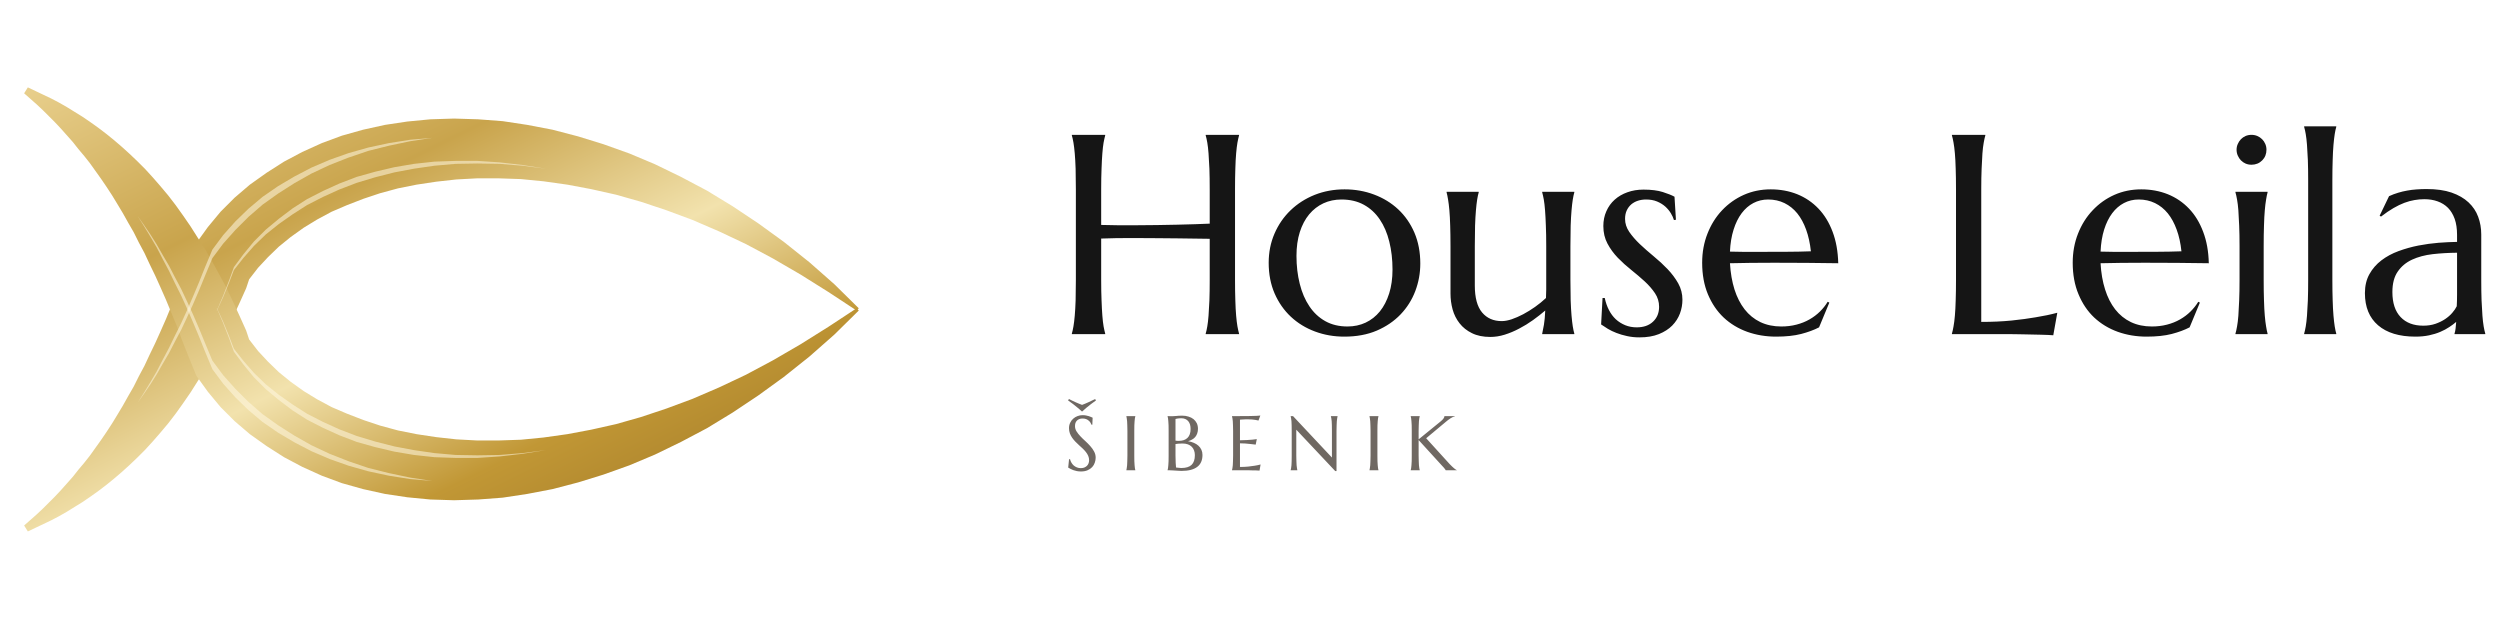
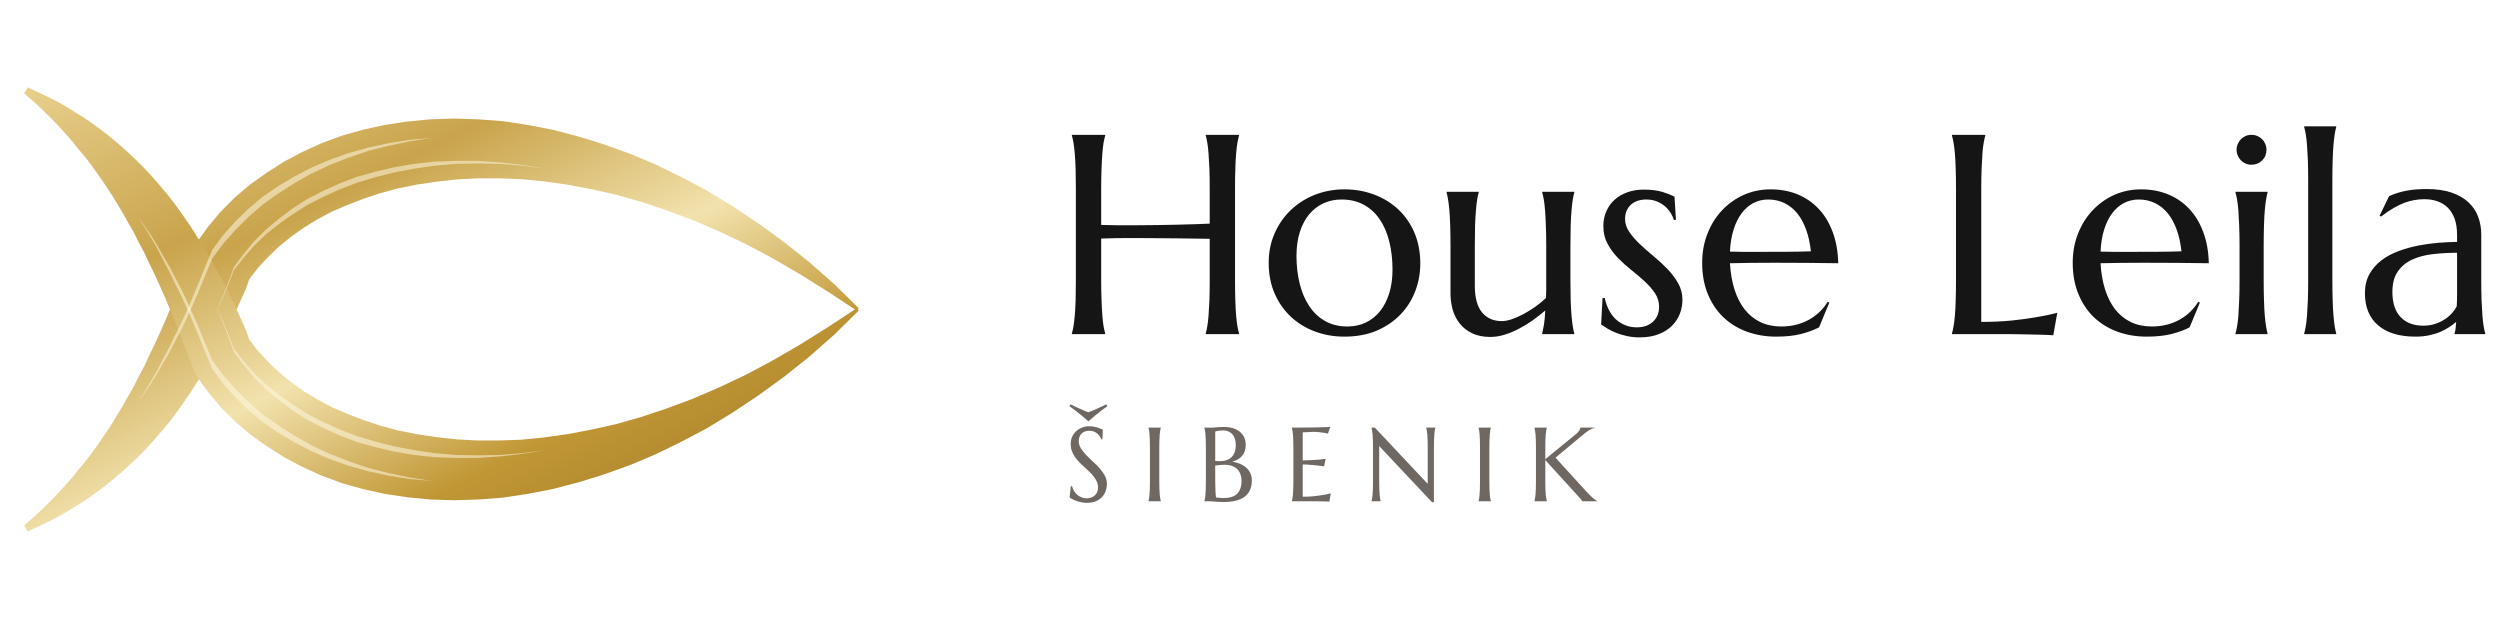
<svg xmlns="http://www.w3.org/2000/svg" viewBox="0 0 404 100" role="img" aria-label="House Leila, Šibenik">
  <defs>
    <linearGradient id="g" x1="0" y1="0" x2="1" y2="1">
      <stop offset="0" stop-color="#e8cf8c" />
      <stop offset=".28" stop-color="#c9a44c" />
      <stop offset=".52" stop-color="#f2e2ad" />
      <stop offset=".74" stop-color="#c19735" />
      <stop offset="1" stop-color="#9c7526" />
    </linearGradient>
  </defs>
  <g transform="translate(0 5.0) scale(0.6)">
    <g fill="url(#g)">
      <path d="M7.5,134.8 9.6,133.8 11.7,132.8 13.8,131.8 15.9,130.7 18.0,129.5 20.1,128.2 22.2,126.9 24.4,125.4 26.5,123.9 28.6,122.3 30.7,120.6 32.8,118.8 34.9,116.9 37.0,114.9 39.1,112.8 41.2,110.5 43.2,108.2 45.3,105.7 47.3,103.1 49.3,100.3 51.3,97.4 53.2,94.4 55.2,91.3 57.1,88.0 59.0,84.5 60.9,81.0 62.7,77.2 64.5,73.3 66.3,69.3 67.1,66.9 69.5,63.8 72.2,60.9 75.1,58.1 78.3,55.5 81.8,53.0 85.4,50.8 89.3,48.7 93.5,46.9 97.9,45.2 102.4,43.7 107.2,42.4 112.2,41.4 117.5,40.6 122.9,40.0 128.5,39.7 134.3,39.7 140.3,39.9 146.4,40.5 152.8,41.4 159.2,42.6 165.9,44.1 172.6,46.0 179.5,48.3 186.5,50.9 193.7,54.0 200.9,57.4 208.2,61.3 215.6,65.6 223.1,70.3 230.7,75.3 L231.3,74.7 224.7,68.2 218.0,62.3 211.1,56.8 204.2,51.8 197.3,47.2 190.4,43.0 183.4,39.3 176.4,35.9 169.5,33.0 162.5,30.5 155.7,28.4 148.8,26.6 142.0,25.3 135.4,24.3 128.8,23.8 122.3,23.6 115.9,23.8 109.7,24.4 103.7,25.3 97.8,26.6 92.1,28.2 86.7,30.2 81.4,32.6 76.5,35.2 71.8,38.2 67.3,41.4 63.2,44.9 59.4,48.7 56.0,52.8 52.9,57.1 50.5,63.0 49.0,66.8 47.6,70.6 46.1,74.2 44.7,77.6 43.2,81.0 41.8,84.1 40.3,87.2 38.9,90.2 37.4,93.0 36.0,95.8 34.5,98.4 33.1,100.9 31.6,103.4 30.2,105.7 28.7,108.0 27.2,110.2 25.7,112.3 24.2,114.4 22.7,116.3 21.1,118.2 19.6,120.1 18.0,121.9 16.4,123.7 14.8,125.4 13.2,127.0 11.6,128.6 9.9,130.2 8.2,131.7 6.5,133.2 Z" />
      <path d="M6.5,16.8 8.2,18.3 9.9,19.8 11.6,21.4 13.2,23.0 14.8,24.6 16.4,26.3 18.0,28.1 19.6,29.9 21.1,31.8 22.7,33.7 24.2,35.6 25.7,37.7 27.2,39.8 28.7,42.0 30.2,44.3 31.6,46.6 33.1,49.1 34.5,51.6 36.0,54.2 37.4,57.0 38.9,59.8 40.3,62.8 41.8,65.9 43.2,69.0 44.7,72.4 46.1,75.8 47.6,79.4 49.0,83.2 50.5,87.0 52.9,92.9 56.0,97.2 59.4,101.3 63.2,105.1 67.3,108.6 71.8,111.8 76.5,114.8 81.4,117.4 86.7,119.8 92.1,121.8 97.8,123.4 103.7,124.7 109.7,125.6 115.9,126.2 122.3,126.4 128.8,126.2 135.4,125.7 142.0,124.7 148.8,123.4 155.7,121.6 162.5,119.5 169.5,117.0 176.4,114.1 183.4,110.7 190.4,107.0 197.3,102.8 204.2,98.2 211.1,93.2 218.0,87.7 224.7,81.8 231.3,75.3 L230.7,74.7 223.1,79.7 215.6,84.4 208.2,88.7 200.9,92.6 193.7,96.0 186.5,99.1 179.5,101.7 172.6,104.0 165.9,105.9 159.2,107.4 152.8,108.6 146.4,109.5 140.3,110.1 134.3,110.3 128.5,110.3 122.9,110.0 117.5,109.4 112.2,108.6 107.2,107.6 102.4,106.3 97.9,104.8 93.5,103.1 89.3,101.3 85.4,99.2 81.8,97.0 78.3,94.5 75.1,91.9 72.2,89.1 69.5,86.2 67.1,83.1 66.3,80.7 64.5,76.7 62.7,72.8 60.9,69.0 59.0,65.5 57.1,62.0 55.2,58.7 53.2,55.6 51.3,52.6 49.3,49.7 47.3,46.9 45.3,44.3 43.2,41.8 41.2,39.5 39.1,37.2 37.0,35.1 34.9,33.1 32.8,31.2 30.7,29.4 28.6,27.7 26.5,26.1 24.4,24.6 22.2,23.1 20.1,21.8 18.0,20.5 15.9,19.3 13.8,18.2 11.7,17.2 9.6,16.2 7.5,15.2 Z" />
    </g>
    <g>
      <path d="M37.1,100.1 38.8,97.4 40.5,94.6 42.2,91.7 43.8,88.6 45.5,85.4 47.1,82.1 48.8,78.7 50.4,75.2 52.0,71.5 53.6,67.7 55.2,63.7 57.2,58.9 60.1,55.0 63.4,51.3 66.9,47.9 70.7,44.7 74.9,41.8 79.3,39.2 83.9,36.8 88.8,34.7 93.9,32.9 99.2,31.4 104.8,30.2 110.5,29.3 116.4,28.8 L116.4,28.8 110.5,29.7 104.8,30.9 99.2,32.3 93.9,34.1 88.8,36.1 83.9,38.4 79.3,41.0 74.9,43.8 70.7,46.8 66.9,50.1 63.4,53.6 60.1,57.3 57.2,61.2 55.2,66.0 53.6,69.9 52.0,73.6 50.4,77.1 48.8,80.5 47.1,83.7 45.5,86.8 43.8,89.7 42.2,92.5 40.5,95.2 38.8,97.7 37.1,100.1 Z" fill="#fff8e2" opacity=".55" />
      <path d="M58.4,75.3 60.1,71.3 61.7,67.2 63.0,63.6 65.6,60.1 68.4,56.7 71.6,53.5 75.1,50.6 78.8,47.8 82.7,45.3 87.0,43.1 91.4,41.1 96.1,39.3 101.1,37.9 106.2,36.7 111.5,35.8 117.0,35.2 122.7,35.0 128.6,35.0 134.6,35.4 140.7,36.1 147.0,37.1 L147.0,37.1 140.7,36.3 134.6,35.8 128.6,35.7 122.7,35.8 117.0,36.3 111.5,37.1 106.2,38.1 101.1,39.4 96.1,40.9 91.4,42.7 87.0,44.7 82.7,46.9 78.8,49.4 75.1,52.0 71.6,54.8 68.4,57.9 65.6,61.1 63.0,64.4 61.7,67.8 60.1,71.7 58.4,75.4 Z" fill="#fff8e2" opacity=".55" />
      <path d="M37.1,49.9 38.8,52.3 40.5,54.8 42.2,57.5 43.8,60.3 45.5,63.2 47.1,66.3 48.8,69.5 50.4,72.9 52.0,76.4 53.6,80.1 55.2,84.0 57.2,88.8 60.1,92.7 63.4,96.4 66.9,99.9 70.7,103.2 74.9,106.2 79.3,109.0 83.9,111.6 88.8,113.9 93.9,115.9 99.2,117.7 104.8,119.1 110.5,120.3 116.4,121.2 L116.4,121.2 110.5,120.7 104.8,119.8 99.2,118.6 93.9,117.1 88.8,115.3 83.9,113.2 79.3,110.8 74.9,108.2 70.7,105.3 66.9,102.1 63.4,98.7 60.1,95.0 57.2,91.1 55.2,86.3 53.6,82.3 52.0,78.5 50.4,74.8 48.8,71.3 47.1,67.9 45.5,64.6 43.8,61.4 42.2,58.3 40.5,55.4 38.8,52.6 37.1,49.9 Z" fill="#fff8e2" opacity=".55" />
      <path d="M58.4,74.6 60.1,78.3 61.7,82.2 63.0,85.6 65.6,88.9 68.4,92.1 71.6,95.2 75.1,98.0 78.8,100.6 82.7,103.1 87.0,105.3 91.4,107.3 96.1,109.1 101.1,110.6 106.2,111.9 111.5,112.9 117.0,113.7 122.7,114.2 128.6,114.3 134.6,114.2 140.7,113.7 147.0,112.9 L147.0,112.9 140.7,113.9 134.6,114.6 128.6,115.0 122.7,115.0 117.0,114.8 111.5,114.2 106.2,113.3 101.1,112.1 96.1,110.7 91.4,108.9 87.0,106.9 82.7,104.7 78.8,102.2 75.1,99.4 71.6,96.5 68.4,93.3 65.6,89.9 63.0,86.4 61.7,82.8 60.1,78.7 58.4,74.7 Z" fill="#fff8e2" opacity=".55" />
    </g>
  </g>
  <g transform="translate(170.0 54)">
    <path d="M25.49 -15.41Q24.59 -15.43 23.25 -15.44Q21.9 -15.45 20.32 -15.48Q18.73 -15.5 17.01 -15.51Q15.3 -15.52 13.66 -15.53Q12.02 -15.54 10.53 -15.52Q9.05 -15.5 7.95 -15.45V-8.78Q7.95 -6.87 8.01 -5.45Q8.06 -4.02 8.14 -2.99Q8.22 -1.95 8.34 -1.26Q8.47 -0.56 8.6 -0.09V0H3.21V-0.09Q3.35 -0.56 3.47 -1.26Q3.59 -1.95 3.68 -2.99Q3.77 -4.02 3.82 -5.45Q3.86 -6.87 3.86 -8.78V-23.4Q3.86 -25.31 3.82 -26.74Q3.77 -28.17 3.68 -29.21Q3.59 -30.25 3.47 -30.95Q3.35 -31.65 3.21 -32.12V-32.21H8.6V-32.12Q8.47 -31.65 8.34 -30.95Q8.22 -30.25 8.14 -29.21Q8.06 -28.17 8.01 -26.74Q7.95 -25.31 7.95 -23.4V-17.65Q9.12 -17.61 10.6 -17.6Q12.08 -17.59 13.7 -17.6Q15.32 -17.61 16.99 -17.63Q18.67 -17.65 20.23 -17.69Q21.79 -17.72 23.15 -17.77Q24.5 -17.81 25.49 -17.86V-23.4Q25.49 -25.31 25.44 -26.74Q25.38 -28.17 25.3 -29.21Q25.22 -30.25 25.1 -30.95Q24.98 -31.65 24.84 -32.12V-32.21H30.23V-32.12Q30.1 -31.65 29.97 -30.95Q29.85 -30.25 29.76 -29.21Q29.67 -28.17 29.63 -26.74Q29.58 -25.31 29.58 -23.4V-8.78Q29.58 -6.87 29.63 -5.45Q29.67 -4.02 29.76 -2.99Q29.85 -1.95 29.97 -1.26Q30.1 -0.56 30.23 -0.09V0H24.84V-0.09Q24.98 -0.56 25.1 -1.26Q25.22 -1.95 25.3 -2.99Q25.38 -4.02 25.44 -5.45Q25.49 -6.87 25.49 -8.78ZM35.02 -11.54Q35.02 -14.08 35.96 -16.25Q36.9 -18.42 38.55 -20.01Q40.21 -21.61 42.45 -22.51Q44.7 -23.4 47.28 -23.4Q49.82 -23.4 52.05 -22.56Q54.29 -21.72 55.95 -20.17Q57.61 -18.62 58.57 -16.4Q59.52 -14.17 59.52 -11.41Q59.52 -9.1 58.71 -6.96Q57.9 -4.83 56.33 -3.19Q54.76 -1.55 52.48 -0.57Q50.2 0.4 47.24 0.4Q44.72 0.4 42.5 -0.43Q40.27 -1.26 38.61 -2.81Q36.95 -4.36 35.98 -6.57Q35.02 -8.78 35.02 -11.54ZM47.75 -1.24Q49.35 -1.24 50.68 -1.86Q52.02 -2.49 52.99 -3.68Q53.95 -4.87 54.49 -6.58Q55.03 -8.29 55.03 -10.44Q55.03 -12.87 54.51 -14.95Q54 -17.03 52.97 -18.54Q51.95 -20.06 50.4 -20.91Q48.85 -21.76 46.79 -21.76Q45.19 -21.76 43.87 -21.15Q42.54 -20.53 41.56 -19.36Q40.59 -18.19 40.05 -16.5Q39.51 -14.8 39.51 -12.65Q39.51 -10.22 40.04 -8.13Q40.56 -6.04 41.6 -4.5Q42.63 -2.96 44.17 -2.1Q45.71 -1.24 47.75 -1.24ZM68.33 -7.86Q68.33 -4.9 69.51 -3.5Q70.68 -2.11 72.68 -2.11Q73.4 -2.11 74.3 -2.41Q75.2 -2.72 76.15 -3.22Q77.11 -3.73 78.06 -4.4Q79.02 -5.08 79.83 -5.84Q79.87 -6.49 79.87 -7.22Q79.87 -7.95 79.87 -8.78V-14.22Q79.87 -16.13 79.81 -17.55Q79.76 -18.98 79.68 -20.01Q79.6 -21.05 79.48 -21.74Q79.35 -22.44 79.22 -22.91V-23H84.41V-22.91Q84.27 -22.44 84.16 -21.74Q84.05 -21.05 83.96 -20.01Q83.87 -18.98 83.82 -17.55Q83.78 -16.13 83.78 -14.22V-8.78Q83.78 -6.87 83.82 -5.45Q83.87 -4.02 83.96 -2.99Q84.05 -1.95 84.16 -1.26Q84.27 -0.56 84.41 -0.09V0H79.22V-0.09Q79.35 -0.65 79.5 -1.53Q79.65 -2.4 79.71 -3.82Q78.79 -3.03 77.73 -2.27Q76.66 -1.5 75.5 -0.9Q74.35 -0.29 73.17 0.08Q71.99 0.45 70.84 0.45Q69.09 0.45 67.87 -0.16Q66.64 -0.76 65.87 -1.75Q65.09 -2.74 64.74 -4Q64.4 -5.26 64.4 -6.58V-14.22Q64.4 -16.13 64.35 -17.55Q64.31 -18.98 64.22 -20.01Q64.13 -21.05 64.01 -21.74Q63.9 -22.44 63.77 -22.91V-23H68.96V-22.91Q68.82 -22.44 68.71 -21.74Q68.6 -21.05 68.51 -20.01Q68.42 -18.98 68.37 -17.55Q68.33 -16.13 68.33 -14.22ZM100.83 -18.49 100.51 -18.44Q100.36 -18.96 100.01 -19.54Q99.66 -20.12 99.11 -20.62Q98.56 -21.11 97.78 -21.44Q97.01 -21.76 96 -21.76Q95.3 -21.76 94.68 -21.56Q94.07 -21.36 93.61 -20.97Q93.15 -20.57 92.88 -19.99Q92.61 -19.41 92.61 -18.62Q92.61 -17.52 93.29 -16.52Q93.98 -15.52 95.01 -14.54Q96.04 -13.57 97.24 -12.58Q98.45 -11.59 99.48 -10.51Q100.51 -9.43 101.2 -8.21Q101.88 -6.99 101.88 -5.57Q101.88 -4.42 101.48 -3.34Q101.07 -2.25 100.23 -1.39Q99.39 -0.54 98.08 -0.01Q96.76 0.52 94.94 0.52Q93.86 0.52 92.93 0.31Q92 0.11 91.23 -0.19Q90.45 -0.49 89.83 -0.86Q89.21 -1.24 88.74 -1.57L88.97 -5.84H89.33Q89.55 -4.78 90 -3.91Q90.45 -3.03 91.11 -2.41Q91.78 -1.8 92.63 -1.45Q93.48 -1.1 94.49 -1.1Q96.16 -1.1 97.13 -2.02Q98.11 -2.94 98.11 -4.42Q98.11 -5.62 97.45 -6.61Q96.78 -7.61 95.77 -8.54Q94.76 -9.46 93.61 -10.38Q92.45 -11.3 91.44 -12.34Q90.43 -13.39 89.77 -14.63Q89.1 -15.88 89.1 -17.47Q89.1 -18.78 89.59 -19.87Q90.07 -20.96 90.93 -21.73Q91.8 -22.51 92.99 -22.93Q94.18 -23.36 95.59 -23.36Q97.46 -23.36 98.7 -22.97Q99.95 -22.57 100.6 -22.21ZM117.02 0.4Q114.53 0.4 112.35 -0.38Q110.17 -1.17 108.55 -2.68Q106.94 -4.2 106 -6.44Q105.07 -8.67 105.07 -11.54Q105.07 -14.08 105.93 -16.25Q106.78 -18.42 108.28 -20.01Q109.79 -21.61 111.8 -22.51Q113.81 -23.4 116.15 -23.4Q118.46 -23.4 120.44 -22.61Q122.41 -21.81 123.86 -20.29Q125.31 -18.78 126.15 -16.54Q126.99 -14.31 127.06 -11.46Q124.52 -11.5 121.99 -11.52Q119.45 -11.54 116.71 -11.54Q114.75 -11.54 112.9 -11.52Q111.05 -11.5 109.56 -11.46Q109.7 -9.12 110.29 -7.23Q110.89 -5.35 111.93 -4.01Q112.98 -2.67 114.47 -1.95Q115.97 -1.24 117.85 -1.24Q119.16 -1.24 120.31 -1.54Q121.47 -1.84 122.41 -2.38Q123.36 -2.92 124.1 -3.65Q124.84 -4.38 125.35 -5.23L125.62 -5.1L123.96 -1.1Q122.75 -0.47 121.06 -0.03Q119.38 0.4 117.02 0.4ZM114.03 -13.3Q116.28 -13.3 118.54 -13.31Q120.79 -13.32 122.64 -13.39Q122.43 -15.34 121.87 -16.89Q121.31 -18.44 120.44 -19.52Q119.56 -20.6 118.37 -21.18Q117.18 -21.76 115.74 -21.76Q114.44 -21.76 113.35 -21.19Q112.26 -20.62 111.45 -19.54Q110.64 -18.46 110.15 -16.9Q109.65 -15.34 109.56 -13.34Q110.58 -13.3 111.7 -13.3Q112.82 -13.3 114.03 -13.3ZM150.17 -1.98Q152.82 -1.98 155.05 -2.2Q157.27 -2.43 158.93 -2.72Q160.87 -3.03 162.46 -3.46L161.81 0.18Q161.54 0.16 161 0.13Q160.46 0.11 159.8 0.09Q159.14 0.07 158.41 0.06Q157.68 0.04 157.02 0.03Q156.37 0.02 155.87 0.01Q155.36 0 155.14 0H145.43V-0.09Q145.57 -0.56 145.69 -1.26Q145.82 -1.95 145.91 -2.99Q146 -4.02 146.04 -5.45Q146.09 -6.87 146.09 -8.78V-23.4Q146.09 -25.31 146.04 -26.74Q146 -28.17 145.91 -29.21Q145.82 -30.25 145.69 -30.95Q145.57 -31.65 145.43 -32.12V-32.21H150.83V-32.12Q150.69 -31.65 150.57 -30.95Q150.44 -30.25 150.36 -29.21Q150.29 -28.17 150.23 -26.74Q150.17 -25.31 150.17 -23.4ZM176.9 0.4Q174.41 0.4 172.23 -0.38Q170.05 -1.17 168.43 -2.68Q166.82 -4.2 165.89 -6.44Q164.95 -8.67 164.95 -11.54Q164.95 -14.08 165.81 -16.25Q166.66 -18.42 168.17 -20.01Q169.67 -21.61 171.68 -22.51Q173.69 -23.4 176.03 -23.4Q178.34 -23.4 180.32 -22.61Q182.29 -21.81 183.74 -20.29Q185.19 -18.78 186.03 -16.54Q186.88 -14.31 186.94 -11.46Q184.4 -11.5 181.87 -11.52Q179.33 -11.54 176.59 -11.54Q174.63 -11.54 172.78 -11.52Q170.93 -11.5 169.45 -11.46Q169.58 -9.12 170.18 -7.23Q170.77 -5.35 171.81 -4.01Q172.86 -2.67 174.35 -1.95Q175.85 -1.24 177.73 -1.24Q179.04 -1.24 180.19 -1.54Q181.35 -1.84 182.29 -2.38Q183.24 -2.92 183.98 -3.65Q184.72 -4.38 185.24 -5.23L185.5 -5.1L183.84 -1.1Q182.63 -0.47 180.95 -0.03Q179.26 0.4 176.9 0.4ZM173.92 -13.3Q176.16 -13.3 178.42 -13.31Q180.68 -13.32 182.52 -13.39Q182.32 -15.34 181.75 -16.89Q181.19 -18.44 180.32 -19.52Q179.44 -20.6 178.25 -21.18Q177.06 -21.76 175.62 -21.76Q174.32 -21.76 173.23 -21.19Q172.14 -20.62 171.33 -19.54Q170.52 -18.46 170.03 -16.9Q169.54 -15.34 169.45 -13.34Q170.46 -13.3 171.58 -13.3Q172.7 -13.3 173.92 -13.3ZM191.91 -14.22Q191.91 -16.13 191.85 -17.55Q191.79 -18.98 191.72 -20.01Q191.64 -21.05 191.51 -21.74Q191.39 -22.44 191.25 -22.91V-23H196.44V-22.91Q196.31 -22.44 196.2 -21.74Q196.08 -21.05 195.99 -20.01Q195.9 -18.98 195.86 -17.55Q195.81 -16.13 195.81 -14.22V-8.78Q195.81 -6.87 195.86 -5.45Q195.9 -4.02 195.99 -2.99Q196.08 -1.95 196.2 -1.26Q196.31 -0.56 196.44 -0.09V0H191.25V-0.09Q191.39 -0.56 191.51 -1.26Q191.64 -1.95 191.72 -2.99Q191.79 -4.02 191.85 -5.45Q191.91 -6.87 191.91 -8.78ZM191.43 -29.81Q191.43 -30.3 191.63 -30.74Q191.82 -31.18 192.13 -31.5Q192.45 -31.83 192.88 -32.02Q193.32 -32.21 193.84 -32.21Q194.35 -32.21 194.79 -32.02Q195.23 -31.83 195.56 -31.5Q195.88 -31.18 196.07 -30.74Q196.26 -30.3 196.26 -29.81Q196.26 -28.77 195.57 -28.08Q194.87 -27.38 193.84 -27.38Q193.32 -27.38 192.88 -27.57Q192.45 -27.76 192.13 -28.09Q191.82 -28.41 191.63 -28.85Q191.43 -29.29 191.43 -29.81ZM203 -24.8Q203 -26.71 202.95 -28.13Q202.89 -29.56 202.81 -30.59Q202.73 -31.62 202.61 -32.32Q202.49 -33.02 202.35 -33.49V-33.58H207.54V-33.49Q207.4 -33.02 207.29 -32.32Q207.18 -31.62 207.09 -30.59Q207 -29.56 206.96 -28.13Q206.91 -26.71 206.91 -24.8V-8.78Q206.91 -6.87 206.96 -5.45Q207 -4.02 207.09 -2.99Q207.18 -1.95 207.29 -1.26Q207.4 -0.56 207.54 -0.09V0H202.35V-0.09Q202.49 -0.56 202.61 -1.26Q202.73 -1.95 202.81 -2.99Q202.89 -4.02 202.95 -5.45Q203 -6.87 203 -8.78ZM212.17 -6.63Q212.17 -8.4 212.9 -9.7Q213.63 -11.01 214.84 -11.93Q216.05 -12.85 217.6 -13.42Q219.15 -13.99 220.81 -14.32Q222.48 -14.64 224.09 -14.77Q225.71 -14.89 227.06 -14.91V-16.06Q227.06 -17.54 226.68 -18.62Q226.29 -19.7 225.6 -20.41Q224.9 -21.11 223.92 -21.46Q222.95 -21.81 221.78 -21.81Q220.97 -21.81 220.18 -21.67Q219.4 -21.54 218.56 -21.23Q217.71 -20.91 216.78 -20.37Q215.85 -19.83 214.77 -19L214.55 -19.14L216.07 -22.3Q216.82 -22.64 217.53 -22.85Q218.25 -23.07 218.99 -23.2Q219.74 -23.34 220.51 -23.39Q221.29 -23.45 222.14 -23.45Q224.5 -23.45 226.17 -22.88Q227.84 -22.3 228.91 -21.3Q229.98 -20.3 230.47 -18.97Q230.97 -17.63 230.97 -16.1V-8.78Q230.97 -6.87 231.02 -5.45Q231.08 -4.02 231.16 -2.99Q231.24 -1.95 231.36 -1.26Q231.48 -0.56 231.62 -0.09V0H226.65V-0.09Q226.77 -0.45 226.82 -0.9Q226.88 -1.35 226.92 -1.98Q226.45 -1.57 225.81 -1.15Q225.17 -0.72 224.35 -0.37Q223.53 -0.02 222.53 0.19Q221.53 0.4 220.34 0.4Q216.43 0.4 214.3 -1.43Q212.17 -3.26 212.17 -6.63ZM227.06 -13.16Q225.01 -13.14 223.13 -12.93Q221.24 -12.71 219.79 -12.04Q218.34 -11.37 217.48 -10.12Q216.61 -8.87 216.61 -6.81Q216.61 -4.16 217.94 -2.76Q219.26 -1.37 221.6 -1.37Q222.68 -1.37 223.56 -1.67Q224.45 -1.98 225.14 -2.44Q225.82 -2.9 226.29 -3.45Q226.77 -4 227.01 -4.51Q227.06 -5.37 227.06 -6.41Q227.06 -7.46 227.06 -8.78Z" fill="#151515" />
-     <g transform="translate(2 22)">
-       <path d="M4.52 -7.36H4.39Q4.34 -7.5 4.23 -7.68Q4.13 -7.86 3.95 -8.01Q3.78 -8.17 3.53 -8.27Q3.28 -8.37 2.95 -8.37Q2.65 -8.37 2.42 -8.28Q2.19 -8.19 2.03 -8.03Q1.87 -7.86 1.79 -7.64Q1.72 -7.41 1.72 -7.14Q1.72 -6.7 1.96 -6.3Q2.21 -5.9 2.58 -5.51Q2.95 -5.11 3.39 -4.72Q3.82 -4.33 4.19 -3.91Q4.57 -3.49 4.81 -3.03Q5.06 -2.57 5.06 -2.04Q5.06 -1.64 4.92 -1.24Q4.79 -0.84 4.5 -0.52Q4.21 -0.21 3.76 -0.01Q3.31 0.19 2.69 0.19Q2.34 0.19 2.02 0.13Q1.71 0.06 1.44 -0.03Q1.18 -0.13 0.97 -0.24Q0.76 -0.35 0.62 -0.44L0.76 -1.79H0.92Q0.98 -1.5 1.14 -1.24Q1.29 -0.98 1.51 -0.78Q1.73 -0.59 2.02 -0.47Q2.31 -0.35 2.65 -0.35Q2.96 -0.35 3.21 -0.44Q3.45 -0.54 3.63 -0.7Q3.81 -0.87 3.9 -1.1Q4 -1.34 4 -1.61Q4 -2 3.86 -2.32Q3.72 -2.65 3.49 -2.94Q3.26 -3.23 2.97 -3.51Q2.68 -3.78 2.37 -4.06Q2.07 -4.34 1.78 -4.63Q1.49 -4.93 1.26 -5.26Q1.03 -5.59 0.89 -5.97Q0.75 -6.35 0.75 -6.81Q0.75 -7.29 0.94 -7.68Q1.12 -8.07 1.43 -8.34Q1.74 -8.62 2.13 -8.76Q2.52 -8.91 2.94 -8.91Q3.24 -8.91 3.5 -8.86Q3.75 -8.81 3.96 -8.75Q4.16 -8.68 4.32 -8.61Q4.47 -8.54 4.57 -8.5ZM2.86 -9.49Q2.5 -9.81 2.12 -10.13Q1.79 -10.4 1.4 -10.71Q1 -11.02 0.6 -11.29L0.74 -11.52Q1.01 -11.38 1.3 -11.24Q1.59 -11.1 1.86 -10.98Q2.14 -10.85 2.4 -10.75Q2.65 -10.64 2.86 -10.57Q3.06 -10.64 3.32 -10.75Q3.58 -10.86 3.85 -10.98Q4.13 -11.11 4.42 -11.25Q4.71 -11.38 4.97 -11.52L5.11 -11.29Q4.71 -11.02 4.32 -10.71Q3.92 -10.4 3.59 -10.13Q3.21 -9.81 2.86 -9.49ZM10.02 -0.02Q10.05 -0.15 10.08 -0.34Q10.11 -0.53 10.14 -0.81Q10.16 -1.09 10.17 -1.48Q10.19 -1.87 10.19 -2.39V-6.36Q10.19 -6.88 10.17 -7.27Q10.16 -7.65 10.14 -7.94Q10.11 -8.22 10.08 -8.41Q10.05 -8.6 10.02 -8.73V-8.75H11.47V-8.73Q11.44 -8.6 11.4 -8.41Q11.37 -8.22 11.35 -7.94Q11.33 -7.65 11.31 -7.27Q11.3 -6.88 11.3 -6.36V-2.39Q11.3 -1.87 11.31 -1.48Q11.33 -1.09 11.35 -0.81Q11.37 -0.53 11.4 -0.34Q11.44 -0.15 11.47 -0.02V0H10.02ZM16.85 -6.36Q16.85 -6.88 16.84 -7.27Q16.83 -7.65 16.8 -7.94Q16.78 -8.22 16.75 -8.41Q16.71 -8.6 16.68 -8.73V-8.75Q16.8 -8.75 16.93 -8.75Q17.05 -8.74 17.19 -8.74Q17.33 -8.74 17.49 -8.74Q17.71 -8.74 18.08 -8.78Q18.46 -8.83 19.05 -8.83Q19.6 -8.83 20.06 -8.68Q20.53 -8.54 20.87 -8.27Q21.2 -8 21.4 -7.61Q21.59 -7.21 21.59 -6.71Q21.59 -6.29 21.47 -5.96Q21.36 -5.63 21.15 -5.38Q20.94 -5.13 20.64 -4.97Q20.34 -4.8 19.99 -4.7Q20.51 -4.62 20.94 -4.43Q21.36 -4.25 21.67 -3.97Q21.98 -3.69 22.15 -3.31Q22.32 -2.94 22.32 -2.48Q22.32 -1.19 21.47 -0.55Q20.62 0.1 18.93 0.1Q18.74 0.1 18.5 0.08Q18.26 0.07 18 0.05Q17.75 0.03 17.51 0.02Q17.26 0 17.08 0H16.68V-0.02Q16.71 -0.15 16.75 -0.34Q16.78 -0.53 16.8 -0.81Q16.83 -1.09 16.84 -1.48Q16.85 -1.87 16.85 -2.39ZM19.09 -4.33Q18.68 -4.33 18.4 -4.3Q18.12 -4.27 17.96 -4.24V-2.39Q17.96 -1.67 17.99 -1.21Q18.01 -0.74 18.05 -0.45Q18.29 -0.42 18.52 -0.4Q18.75 -0.37 18.89 -0.37Q20.03 -0.37 20.56 -0.88Q21.09 -1.39 21.09 -2.45Q21.09 -2.86 20.96 -3.21Q20.84 -3.55 20.59 -3.8Q20.34 -4.05 19.97 -4.19Q19.59 -4.33 19.09 -4.33ZM17.96 -4.79Q18.13 -4.77 18.27 -4.76Q18.4 -4.76 18.56 -4.76Q18.97 -4.76 19.31 -4.88Q19.65 -5 19.9 -5.24Q20.14 -5.47 20.27 -5.83Q20.4 -6.19 20.4 -6.67Q20.4 -7.06 20.31 -7.39Q20.21 -7.71 20.02 -7.94Q19.82 -8.17 19.54 -8.29Q19.26 -8.41 18.9 -8.41Q18.67 -8.41 18.5 -8.39Q18.32 -8.37 18.2 -8.35Q18.06 -8.33 17.96 -8.29ZM27.09 -8.75Q27.85 -8.75 28.61 -8.76Q29.36 -8.76 29.99 -8.77Q30.62 -8.78 31.06 -8.8Q31.51 -8.82 31.67 -8.85L31.37 -8.04Q31.17 -8.09 30.9 -8.14Q30.67 -8.17 30.33 -8.21Q30 -8.24 29.57 -8.24Q29.42 -8.24 29.22 -8.23Q29.01 -8.22 28.82 -8.21Q28.6 -8.2 28.38 -8.18V-4.85Q29 -4.86 29.51 -4.89Q30.02 -4.92 30.37 -4.95Q30.79 -4.99 31.1 -5.04L30.92 -4.15Q30.49 -4.21 30.05 -4.25Q29.68 -4.3 29.23 -4.33Q28.79 -4.36 28.38 -4.36V-0.54Q29.1 -0.54 29.7 -0.6Q30.3 -0.66 30.76 -0.74Q31.28 -0.82 31.71 -0.94L31.54 0.05Q31.46 0.04 31.32 0.04Q31.17 0.03 30.99 0.02Q30.81 0.02 30.61 0.02Q30.41 0.01 30.24 0.01Q30.06 0.01 29.92 0Q29.79 0 29.73 0H27.09V-0.02Q27.13 -0.15 27.16 -0.34Q27.19 -0.53 27.22 -0.81Q27.24 -1.09 27.25 -1.48Q27.27 -1.87 27.27 -2.39V-6.36Q27.27 -6.88 27.25 -7.27Q27.24 -7.65 27.22 -7.94Q27.19 -8.22 27.16 -8.41Q27.13 -8.6 27.09 -8.73V-8.75ZM36.96 -8.75 43.24 -2.06V-6.36Q43.24 -6.88 43.23 -7.27Q43.22 -7.65 43.2 -7.94Q43.17 -8.22 43.14 -8.41Q43.1 -8.6 43.07 -8.73V-8.75H44.15V-8.73Q44.12 -8.6 44.09 -8.41Q44.06 -8.22 44.03 -7.94Q44.01 -7.65 44 -7.27Q43.98 -6.88 43.98 -6.36V0.12H43.77L37.48 -6.56V-2.39Q37.48 -1.87 37.5 -1.48Q37.51 -1.09 37.53 -0.81Q37.56 -0.53 37.59 -0.34Q37.62 -0.15 37.65 -0.02V0H36.57V-0.02Q36.6 -0.15 36.64 -0.34Q36.67 -0.53 36.7 -0.81Q36.72 -1.09 36.73 -1.48Q36.74 -1.87 36.74 -2.39V-6.36Q36.74 -6.88 36.73 -7.27Q36.72 -7.65 36.7 -7.94Q36.67 -8.22 36.64 -8.41Q36.6 -8.6 36.57 -8.73V-8.75ZM49.31 -0.02Q49.34 -0.15 49.37 -0.34Q49.4 -0.53 49.43 -0.81Q49.45 -1.09 49.46 -1.48Q49.48 -1.87 49.48 -2.39V-6.36Q49.48 -6.88 49.46 -7.27Q49.45 -7.65 49.43 -7.94Q49.4 -8.22 49.37 -8.41Q49.34 -8.6 49.31 -8.73V-8.75H50.76V-8.73Q50.73 -8.6 50.69 -8.41Q50.66 -8.22 50.64 -7.94Q50.62 -7.65 50.6 -7.27Q50.59 -6.88 50.59 -6.36V-2.39Q50.59 -1.87 50.6 -1.48Q50.62 -1.09 50.64 -0.81Q50.66 -0.53 50.69 -0.34Q50.73 -0.15 50.76 -0.02V0H49.31ZM55.97 -0.02Q56 -0.15 56.04 -0.34Q56.07 -0.53 56.09 -0.81Q56.12 -1.09 56.13 -1.48Q56.14 -1.87 56.14 -2.39V-6.36Q56.14 -6.88 56.13 -7.27Q56.12 -7.65 56.09 -7.94Q56.07 -8.22 56.04 -8.41Q56 -8.6 55.97 -8.73V-8.75H57.43V-8.73Q57.39 -8.6 57.36 -8.41Q57.33 -8.22 57.3 -7.94Q57.28 -7.65 57.27 -7.27Q57.25 -6.88 57.25 -6.36V-5L60.82 -7.91Q61.42 -8.4 61.42 -8.75H63.13V-8.73Q62.77 -8.64 62.4 -8.4Q62.03 -8.16 61.62 -7.81L58.47 -5.18L62.26 -1.01Q62.5 -0.77 62.66 -0.61Q62.83 -0.45 62.96 -0.34Q63.09 -0.23 63.19 -0.16Q63.3 -0.09 63.42 -0.02V0H61.63Q61.6 -0.05 61.55 -0.14Q61.49 -0.23 61.41 -0.32Q61.34 -0.41 61.25 -0.51Q61.16 -0.6 61.08 -0.69L57.25 -4.89V-2.39Q57.25 -1.87 57.27 -1.48Q57.28 -1.09 57.3 -0.81Q57.33 -0.53 57.36 -0.34Q57.39 -0.15 57.43 -0.02V0H55.97Z" fill="#6f6862" />
+     <g transform="translate(2 27)">
+       <path d="M6.15 -10.01H5.97Q5.9 -10.2 5.76 -10.44Q5.61 -10.68 5.37 -10.89Q5.14 -11.11 4.8 -11.25Q4.47 -11.39 4.01 -11.39Q3.6 -11.39 3.29 -11.26Q2.97 -11.14 2.76 -10.92Q2.55 -10.69 2.44 -10.38Q2.33 -10.08 2.33 -9.7Q2.33 -9.11 2.67 -8.56Q3 -8.02 3.51 -7.49Q4.02 -6.96 4.61 -6.42Q5.2 -5.89 5.7 -5.32Q6.21 -4.75 6.55 -4.12Q6.88 -3.49 6.88 -2.77Q6.88 -2.23 6.69 -1.69Q6.51 -1.15 6.12 -0.71Q5.73 -0.28 5.11 -0.01Q4.5 0.26 3.65 0.26Q3.18 0.26 2.75 0.17Q2.32 0.08 1.96 -0.05Q1.6 -0.17 1.32 -0.32Q1.03 -0.47 0.85 -0.6L1.04 -2.43H1.25Q1.34 -2.04 1.54 -1.69Q1.75 -1.34 2.05 -1.07Q2.36 -0.8 2.75 -0.64Q3.14 -0.47 3.6 -0.47Q4.03 -0.47 4.36 -0.6Q4.7 -0.73 4.94 -0.96Q5.18 -1.19 5.31 -1.5Q5.44 -1.82 5.44 -2.19Q5.44 -2.71 5.25 -3.16Q5.06 -3.6 4.74 -4Q4.43 -4.4 4.04 -4.77Q3.64 -5.15 3.23 -5.52Q2.81 -5.9 2.42 -6.3Q2.03 -6.7 1.71 -7.15Q1.4 -7.6 1.21 -8.12Q1.02 -8.64 1.02 -9.26Q1.02 -9.92 1.27 -10.45Q1.53 -10.97 1.95 -11.35Q2.37 -11.72 2.9 -11.92Q3.43 -12.12 3.99 -12.12Q4.41 -12.12 4.76 -12.05Q5.1 -11.99 5.38 -11.9Q5.66 -11.8 5.87 -11.71Q6.08 -11.62 6.21 -11.56ZM3.88 -12.91Q3.4 -13.34 2.89 -13.77Q2.44 -14.14 1.9 -14.57Q1.36 -14.99 0.82 -15.36L1.01 -15.66Q1.38 -15.47 1.77 -15.29Q2.16 -15.1 2.54 -14.93Q2.91 -14.76 3.26 -14.61Q3.6 -14.47 3.88 -14.37Q4.17 -14.47 4.52 -14.62Q4.86 -14.77 5.24 -14.94Q5.62 -15.11 6.01 -15.29Q6.4 -15.48 6.76 -15.66L6.95 -15.36Q6.41 -14.99 5.87 -14.57Q5.33 -14.14 4.88 -13.77Q4.37 -13.34 3.88 -12.91ZM13.6 -0.03Q13.65 -0.21 13.69 -0.46Q13.73 -0.72 13.76 -1.1Q13.8 -1.49 13.81 -2.01Q13.83 -2.54 13.83 -3.25V-8.65Q13.83 -9.35 13.81 -9.88Q13.8 -10.41 13.76 -10.8Q13.73 -11.18 13.69 -11.44Q13.65 -11.7 13.6 -11.87V-11.9H15.58V-11.87Q15.53 -11.7 15.49 -11.44Q15.44 -11.18 15.41 -10.8Q15.38 -10.41 15.36 -9.88Q15.34 -9.35 15.34 -8.65V-3.25Q15.34 -2.54 15.36 -2.01Q15.38 -1.49 15.41 -1.1Q15.44 -0.72 15.49 -0.46Q15.53 -0.21 15.58 -0.03V0H13.6ZM22.87 -8.65Q22.87 -9.35 22.85 -9.88Q22.84 -10.41 22.8 -10.8Q22.77 -11.18 22.73 -11.44Q22.68 -11.7 22.63 -11.87V-11.9Q22.8 -11.9 22.98 -11.9Q23.14 -11.89 23.33 -11.89Q23.53 -11.89 23.73 -11.89Q24.03 -11.89 24.54 -11.94Q25.05 -12 25.86 -12Q26.61 -12 27.24 -11.81Q27.87 -11.61 28.33 -11.25Q28.79 -10.88 29.05 -10.35Q29.31 -9.81 29.31 -9.13Q29.31 -8.56 29.16 -8.11Q29 -7.65 28.71 -7.32Q28.42 -6.98 28.02 -6.75Q27.62 -6.52 27.14 -6.39Q27.84 -6.28 28.42 -6.03Q29.01 -5.78 29.42 -5.4Q29.84 -5.01 30.07 -4.5Q30.3 -3.99 30.3 -3.37Q30.3 -1.62 29.15 -0.74Q27.99 0.13 25.69 0.13Q25.44 0.13 25.11 0.11Q24.78 0.09 24.44 0.07Q24.09 0.04 23.76 0.02Q23.43 0 23.18 0H22.63V-0.03Q22.68 -0.21 22.73 -0.46Q22.77 -0.72 22.8 -1.1Q22.84 -1.49 22.85 -2.01Q22.87 -2.54 22.87 -3.25ZM25.92 -5.89Q25.35 -5.89 24.97 -5.84Q24.59 -5.8 24.38 -5.76V-3.25Q24.38 -2.27 24.42 -1.64Q24.45 -1.01 24.51 -0.61Q24.82 -0.57 25.14 -0.54Q25.45 -0.51 25.64 -0.51Q27.2 -0.51 27.91 -1.2Q28.63 -1.89 28.63 -3.33Q28.63 -3.89 28.46 -4.36Q28.29 -4.83 27.96 -5.17Q27.62 -5.51 27.11 -5.7Q26.6 -5.89 25.92 -5.89ZM24.38 -6.51Q24.61 -6.48 24.8 -6.48Q24.98 -6.47 25.19 -6.47Q25.75 -6.47 26.22 -6.64Q26.68 -6.8 27.01 -7.12Q27.34 -7.45 27.52 -7.93Q27.7 -8.42 27.7 -9.06Q27.7 -9.6 27.57 -10.04Q27.44 -10.48 27.18 -10.8Q26.91 -11.11 26.53 -11.27Q26.15 -11.44 25.66 -11.44Q25.35 -11.44 25.11 -11.41Q24.87 -11.39 24.71 -11.36Q24.51 -11.32 24.38 -11.27ZM36.77 -11.9Q37.81 -11.9 38.83 -11.91Q39.86 -11.92 40.71 -11.93Q41.57 -11.94 42.17 -11.97Q42.78 -11.99 42.99 -12.04L42.59 -10.93Q42.31 -11.01 41.95 -11.06Q41.63 -11.11 41.18 -11.16Q40.73 -11.21 40.14 -11.21Q39.94 -11.21 39.66 -11.19Q39.38 -11.18 39.13 -11.16Q38.83 -11.15 38.52 -11.13V-6.6Q39.37 -6.61 40.06 -6.65Q40.75 -6.69 41.23 -6.73Q41.8 -6.78 42.23 -6.85L41.97 -5.64Q41.4 -5.72 40.8 -5.79Q40.29 -5.84 39.68 -5.89Q39.08 -5.94 38.52 -5.94V-0.73Q39.5 -0.73 40.32 -0.81Q41.14 -0.9 41.76 -1Q42.47 -1.12 43.06 -1.28L42.82 0.07Q42.72 0.06 42.52 0.05Q42.32 0.04 42.08 0.03Q41.83 0.02 41.56 0.02Q41.29 0.02 41.05 0.01Q40.81 0.01 40.62 0Q40.44 0 40.35 0H36.77V-0.03Q36.82 -0.21 36.86 -0.46Q36.91 -0.72 36.94 -1.1Q36.98 -1.49 36.99 -2.01Q37.01 -2.54 37.01 -3.25V-8.65Q37.01 -9.35 36.99 -9.88Q36.98 -10.41 36.94 -10.8Q36.91 -11.18 36.86 -11.44Q36.82 -11.7 36.77 -11.87V-11.9ZM50.17 -11.9 58.72 -2.81V-8.65Q58.72 -9.35 58.7 -9.88Q58.68 -10.41 58.65 -10.8Q58.62 -11.18 58.57 -11.44Q58.53 -11.7 58.48 -11.87V-11.9H59.95V-11.87Q59.9 -11.7 59.86 -11.44Q59.82 -11.18 59.79 -10.8Q59.75 -10.41 59.74 -9.88Q59.72 -9.35 59.72 -8.65V0.17H59.43L50.88 -8.92V-3.25Q50.88 -2.54 50.9 -2.01Q50.91 -1.49 50.95 -1.1Q50.98 -0.72 51.02 -0.46Q51.06 -0.21 51.11 -0.03V0H49.64V-0.03Q49.69 -0.21 49.73 -0.46Q49.78 -0.72 49.81 -1.1Q49.84 -1.49 49.86 -2.01Q49.88 -2.54 49.88 -3.25V-8.65Q49.88 -9.35 49.86 -9.88Q49.84 -10.41 49.81 -10.8Q49.78 -11.18 49.73 -11.44Q49.69 -11.7 49.64 -11.87V-11.9ZM66.94 -0.03Q66.99 -0.21 67.03 -0.46Q67.07 -0.72 67.1 -1.1Q67.14 -1.49 67.15 -2.01Q67.17 -2.54 67.17 -3.25V-8.65Q67.17 -9.35 67.15 -9.88Q67.14 -10.41 67.1 -10.8Q67.07 -11.18 67.03 -11.44Q66.99 -11.7 66.94 -11.87V-11.9H68.92V-11.87Q68.87 -11.7 68.82 -11.44Q68.78 -11.18 68.75 -10.8Q68.72 -10.41 68.7 -9.88Q68.68 -9.35 68.68 -8.65V-3.25Q68.68 -2.54 68.7 -2.01Q68.72 -1.49 68.75 -1.1Q68.78 -0.72 68.82 -0.46Q68.87 -0.21 68.92 -0.03V0H66.94ZM75.97 -0.03Q76.02 -0.21 76.06 -0.46Q76.11 -0.72 76.14 -1.1Q76.18 -1.49 76.19 -2.01Q76.21 -2.54 76.21 -3.25V-8.65Q76.21 -9.35 76.19 -9.88Q76.18 -10.41 76.14 -10.8Q76.11 -11.18 76.06 -11.44Q76.02 -11.7 75.97 -11.87V-11.9H77.96V-11.87Q77.91 -11.7 77.87 -11.44Q77.82 -11.18 77.79 -10.8Q77.76 -10.41 77.74 -9.88Q77.72 -9.35 77.72 -8.65V-6.8L82.57 -10.76Q83.38 -11.42 83.38 -11.9H85.71V-11.87Q85.22 -11.75 84.72 -11.43Q84.22 -11.1 83.66 -10.62L79.37 -7.04L84.53 -1.38Q84.85 -1.05 85.08 -0.83Q85.31 -0.61 85.48 -0.46Q85.66 -0.32 85.8 -0.22Q85.95 -0.12 86.1 -0.03V0H83.67Q83.64 -0.07 83.56 -0.19Q83.48 -0.31 83.38 -0.43Q83.27 -0.56 83.15 -0.69Q83.03 -0.82 82.92 -0.94L77.72 -6.65V-3.25Q77.72 -2.54 77.74 -2.01Q77.76 -1.49 77.79 -1.1Q77.82 -0.72 77.87 -0.46Q77.91 -0.21 77.96 -0.03V0H75.97Z" fill="#6f6862" />
    </g>
  </g>
</svg>
